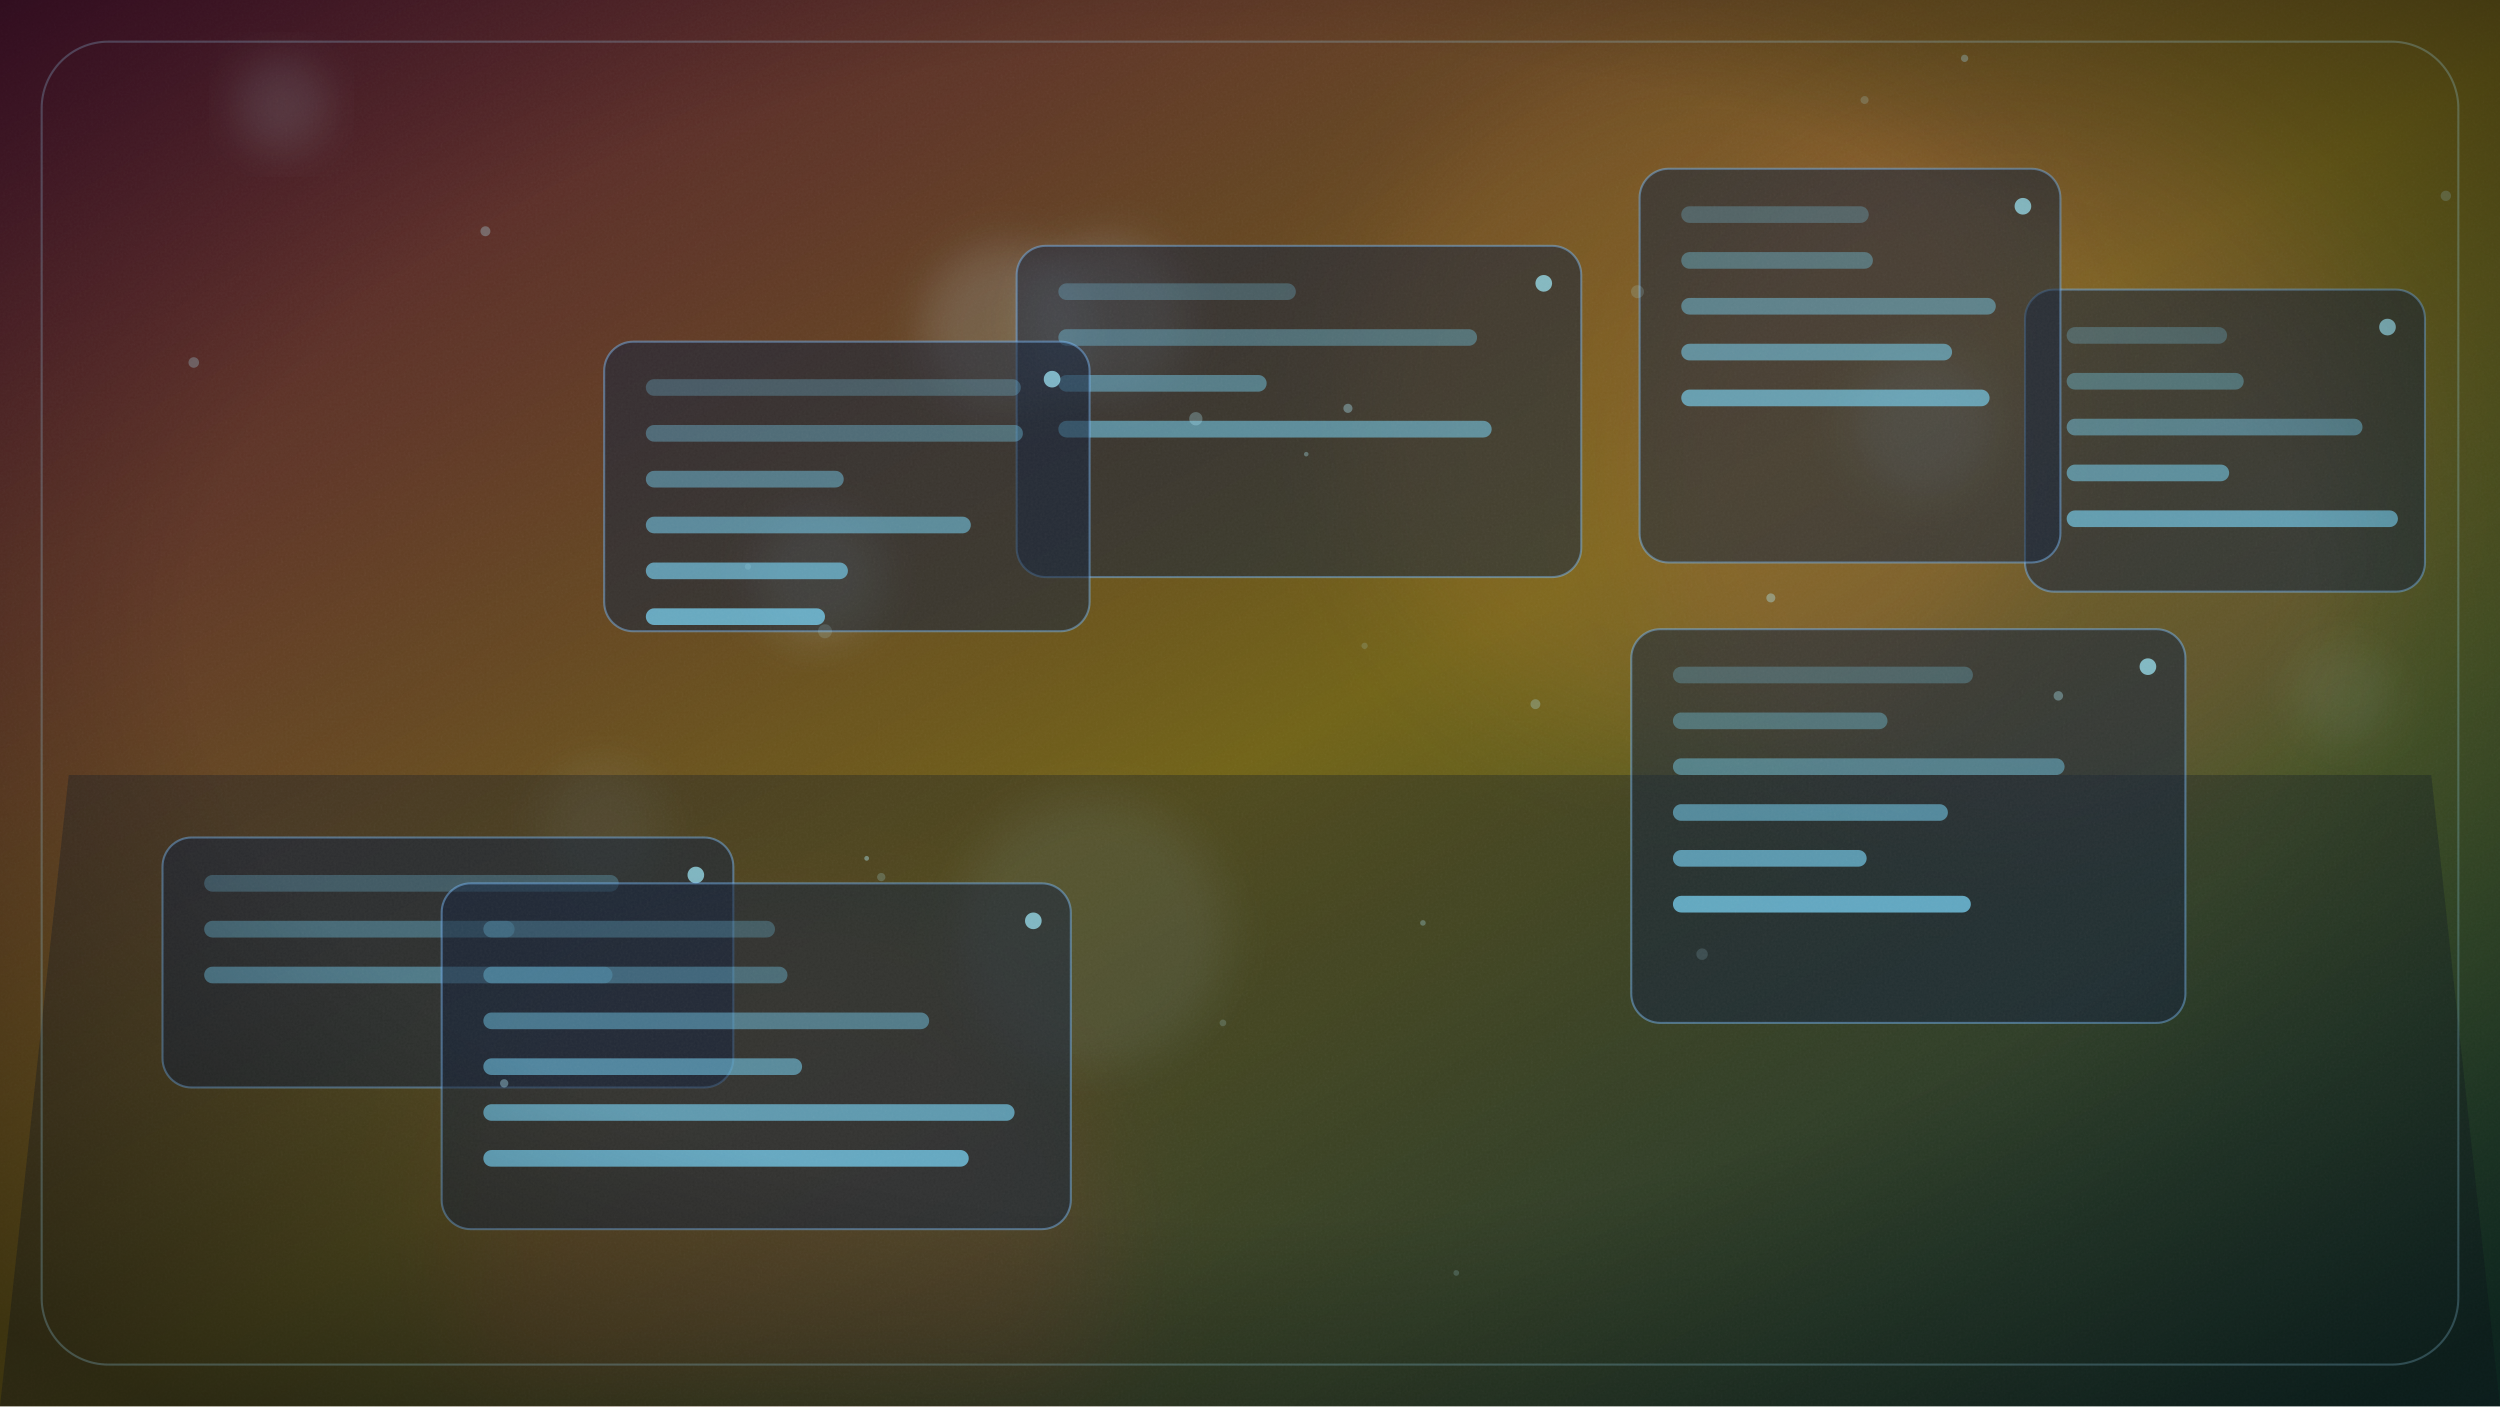
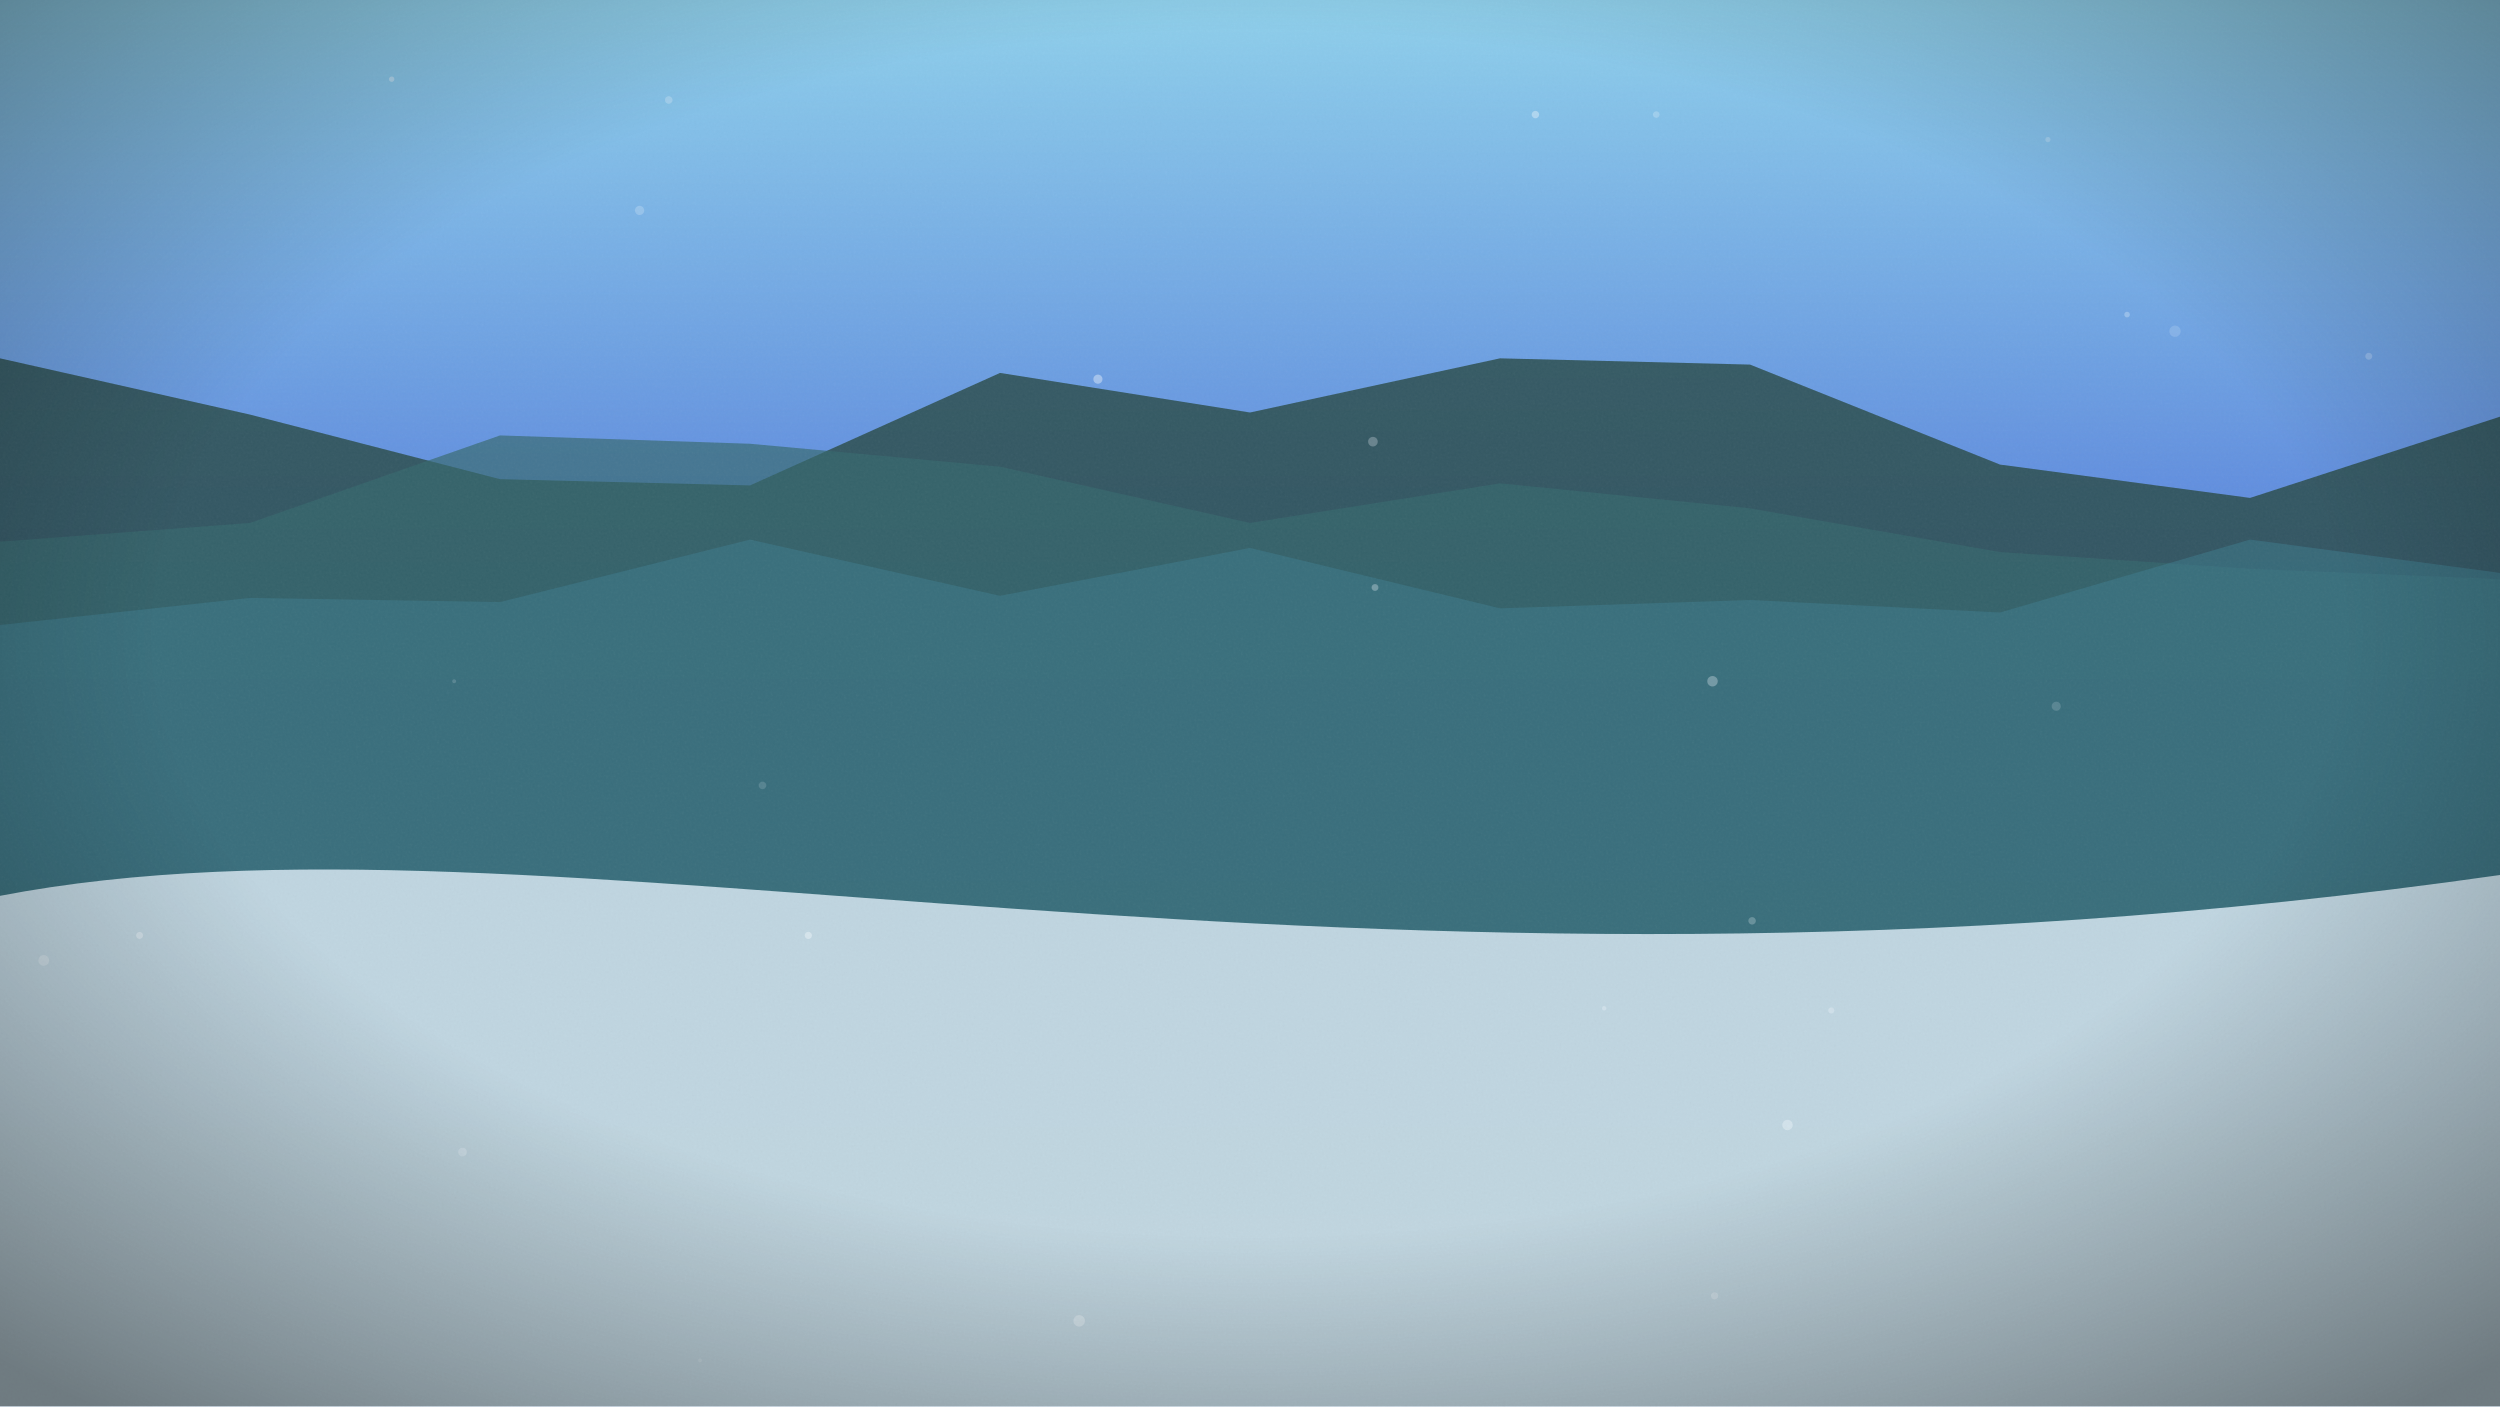
- <svg xmlns="http://www.w3.org/2000/svg" width="1200" height="675" viewBox="0 0 1200 675" role="img" aria-label="AIGC fallback cover 8" data-scene="scene-8">
+ <svg xmlns="http://www.w3.org/2000/svg" width="1200" height="675" viewBox="0 0 1200 675" role="img" aria-label="Fallback cover 8" data-scene="landscape-8">
  <defs>
-     <linearGradient id="bg-8" x1="0" y1="0" x2="1" y2="1">
-       <stop offset="0%" stop-color="hsl(333, 82%, 16%)" />
-       <stop offset="52%" stop-color="hsl(50, 84%, 23%)" />
-       <stop offset="100%" stop-color="hsl(163, 78%, 12%)" />
+     <linearGradient id="sky-8" x1="0" y1="0" x2="0" y2="1">
+       <stop offset="0%" stop-color="hsl(198, 70%, 74%)" />
+       <stop offset="55%" stop-color="hsl(226, 64%, 56%)" />
+       <stop offset="100%" stop-color="hsl(310, 46%, 34%)" />
    </linearGradient>
-     <filter id="blur-8" x="-25%" y="-25%" width="150%" height="150%">
-       <feGaussianBlur stdDeviation="26" />
-     </filter>
-     <filter id="soft-8" x="-25%" y="-25%" width="150%" height="150%">
-       <feGaussianBlur stdDeviation="10" />
-     </filter>
    <filter id="grain-8" x="0%" y="0%" width="100%" height="100%">
-       <feTurbulence type="fractalNoise" baseFrequency="0.9" numOctaves="2" seed="104" stitchTiles="stitch" />
+       <feTurbulence type="fractalNoise" baseFrequency="0.85" numOctaves="2" seed="136" stitchTiles="stitch" />
      <feColorMatrix type="saturate" values="0" />
      <feComponentTransfer>
        <feFuncA type="table" tableValues="0 0.05" />
      </feComponentTransfer>
    </filter>
-     <radialGradient id="vignette-8" cx="50%" cy="45%" r="70%">
+     <filter id="soft-8" x="-30%" y="-30%" width="160%" height="160%">
+       <feGaussianBlur stdDeviation="12" />
+     </filter>
+     <radialGradient id="vignette-8" cx="50%" cy="45%" r="72%">
      <stop offset="60%" stop-color="rgba(0,0,0,0)" />
-       <stop offset="100%" stop-color="rgba(0,0,0,0.45)" />
+       <stop offset="100%" stop-color="rgba(0,0,0,0.42)" />
    </radialGradient>
  </defs>
-   <rect width="1200" height="675" fill="url(#bg-8)" />
-   <circle cx="967" cy="224" r="181" fill="hsl(333, 92%, 62%)" opacity="0.09" filter="url(#blur-8)" />
-   <circle cx="375" cy="600" r="156" fill="hsl(359, 92%, 62%)" opacity="0.15" filter="url(#blur-8)" />
-   <circle cx="817" cy="195" r="168" fill="hsl(385, 92%, 62%)" opacity="0.12" filter="url(#blur-8)" />
-   <circle cx="483" cy="158" r="41" fill="rgba(210,240,255,0.16)" filter="url(#soft-8)" />
-   <circle cx="135" cy="50" r="23" fill="rgba(210,240,255,0.15)" filter="url(#soft-8)" />
-   <circle cx="393" cy="276" r="31" fill="rgba(210,240,255,0.15)" filter="url(#soft-8)" />
-   <circle cx="1126" cy="334" r="25" fill="rgba(210,240,255,0.07)" filter="url(#soft-8)" />
-   <circle cx="531" cy="153" r="39" fill="rgba(210,240,255,0.16)" filter="url(#soft-8)" />
-   <circle cx="923" cy="204" r="35" fill="rgba(210,240,255,0.15)" filter="url(#soft-8)" />
-   <circle cx="524" cy="448" r="65" fill="rgba(210,240,255,0.12)" filter="url(#soft-8)" />
-   <circle cx="289" cy="397" r="29" fill="rgba(210,240,255,0.09)" filter="url(#soft-8)" />
-   <polygon points="0,675 1200,675 1167,372 33,372" fill="rgba(8,16,28,0.35)" />
-   <g id="scene-code-panels">
-     <g>
-       <rect x="488" y="118" width="271" height="159" rx="14" fill="rgba(11,24,48,0.55)" stroke="rgba(120,190,255,0.45)" />
-       <rect x="508" y="136" width="114" height="8" rx="4" fill="rgba(120,220,255,0.25)" />
-       <rect x="508" y="158" width="201" height="8" rx="4" fill="rgba(120,220,255,0.34)" />
-       <rect x="508" y="180" width="100" height="8" rx="4" fill="rgba(120,220,255,0.43)" />
-       <rect x="508" y="202" width="208" height="8" rx="4" fill="rgba(120,220,255,0.52)" />
-       <circle cx="741" cy="136" r="4" fill="rgba(160,240,255,0.7)" />
-     </g>
-     <g>
-       <rect x="290" y="164" width="233" height="139" rx="14" fill="rgba(11,24,48,0.55)" stroke="rgba(120,190,255,0.45)" />
-       <rect x="310" y="182" width="180" height="8" rx="4" fill="rgba(120,220,255,0.25)" />
-       <rect x="310" y="204" width="181" height="8" rx="4" fill="rgba(120,220,255,0.34)" />
-       <rect x="310" y="226" width="95" height="8" rx="4" fill="rgba(120,220,255,0.43)" />
-       <rect x="310" y="248" width="156" height="8" rx="4" fill="rgba(120,220,255,0.52)" />
-       <rect x="310" y="270" width="97" height="8" rx="4" fill="rgba(120,220,255,0.61)" />
-       <rect x="310" y="292" width="86" height="8" rx="4" fill="rgba(120,220,255,0.70)" />
-       <circle cx="505" cy="182" r="4" fill="rgba(160,240,255,0.7)" />
-     </g>
-     <g>
-       <rect x="78" y="402" width="274" height="120" rx="14" fill="rgba(11,24,48,0.55)" stroke="rgba(120,190,255,0.45)" />
-       <rect x="98" y="420" width="199" height="8" rx="4" fill="rgba(120,220,255,0.25)" />
-       <rect x="98" y="442" width="149" height="8" rx="4" fill="rgba(120,220,255,0.34)" />
-       <rect x="98" y="464" width="196" height="8" rx="4" fill="rgba(120,220,255,0.43)" />
-       <circle cx="334" cy="420" r="4" fill="rgba(160,240,255,0.7)" />
-     </g>
-     <g>
-       <rect x="972" y="139" width="192" height="145" rx="14" fill="rgba(11,24,48,0.55)" stroke="rgba(120,190,255,0.45)" />
-       <rect x="992" y="157" width="77" height="8" rx="4" fill="rgba(120,220,255,0.25)" />
-       <rect x="992" y="179" width="85" height="8" rx="4" fill="rgba(120,220,255,0.34)" />
-       <rect x="992" y="201" width="142" height="8" rx="4" fill="rgba(120,220,255,0.43)" />
-       <rect x="992" y="223" width="78" height="8" rx="4" fill="rgba(120,220,255,0.52)" />
-       <rect x="992" y="245" width="159" height="8" rx="4" fill="rgba(120,220,255,0.61)" />
-       <circle cx="1146" cy="157" r="4" fill="rgba(160,240,255,0.7)" />
-     </g>
-     <g>
-       <rect x="783" y="302" width="266" height="189" rx="14" fill="rgba(11,24,48,0.55)" stroke="rgba(120,190,255,0.45)" />
-       <rect x="803" y="320" width="144" height="8" rx="4" fill="rgba(120,220,255,0.25)" />
-       <rect x="803" y="342" width="103" height="8" rx="4" fill="rgba(120,220,255,0.34)" />
-       <rect x="803" y="364" width="188" height="8" rx="4" fill="rgba(120,220,255,0.43)" />
-       <rect x="803" y="386" width="132" height="8" rx="4" fill="rgba(120,220,255,0.52)" />
-       <rect x="803" y="408" width="93" height="8" rx="4" fill="rgba(120,220,255,0.61)" />
-       <rect x="803" y="430" width="143" height="8" rx="4" fill="rgba(120,220,255,0.70)" />
-       <circle cx="1031" cy="320" r="4" fill="rgba(160,240,255,0.7)" />
-     </g>
-     <g>
-       <rect x="787" y="81" width="202" height="189" rx="14" fill="rgba(11,24,48,0.55)" stroke="rgba(120,190,255,0.45)" />
-       <rect x="807" y="99" width="90" height="8" rx="4" fill="rgba(120,220,255,0.25)" />
-       <rect x="807" y="121" width="92" height="8" rx="4" fill="rgba(120,220,255,0.34)" />
-       <rect x="807" y="143" width="151" height="8" rx="4" fill="rgba(120,220,255,0.43)" />
-       <rect x="807" y="165" width="130" height="8" rx="4" fill="rgba(120,220,255,0.52)" />
-       <rect x="807" y="187" width="148" height="8" rx="4" fill="rgba(120,220,255,0.61)" />
-       <circle cx="971" cy="99" r="4" fill="rgba(160,240,255,0.7)" />
-     </g>
-     <g>
-       <rect x="212" y="424" width="302" height="166" rx="14" fill="rgba(11,24,48,0.55)" stroke="rgba(120,190,255,0.45)" />
-       <rect x="232" y="442" width="140" height="8" rx="4" fill="rgba(120,220,255,0.25)" />
-       <rect x="232" y="464" width="146" height="8" rx="4" fill="rgba(120,220,255,0.34)" />
-       <rect x="232" y="486" width="214" height="8" rx="4" fill="rgba(120,220,255,0.43)" />
-       <rect x="232" y="508" width="153" height="8" rx="4" fill="rgba(120,220,255,0.52)" />
-       <rect x="232" y="530" width="255" height="8" rx="4" fill="rgba(120,220,255,0.61)" />
-       <rect x="232" y="552" width="233" height="8" rx="4" fill="rgba(120,220,255,0.70)" />
-       <circle cx="496" cy="442" r="4" fill="rgba(160,240,255,0.7)" />
-     </g>
+   <rect width="1200" height="675" fill="url(#sky-8)" />
+   <path d="M 0 282 L 0 172 L 120 199 L 240 230 L 360 233 L 480 179 L 600 198 L 720 172 L 840 175 L 960 223 L 1080 239 L 1200 200 L 1320 213 L 1200 675 L 0 675 Z" fill="hsl(178, 28%, 24%)" opacity="0.85" />
+   <path d="M 0 318 L 0 260 L 120 251 L 240 209 L 360 213 L 480 224 L 600 251 L 720 232 L 840 244 L 960 265 L 1080 273 L 1200 278 L 1320 221 L 1200 675 L 0 675 Z" fill="hsl(186, 34%, 32%)" opacity="0.67" />
+   <path d="M 0 354 L 0 300 L 120 287 L 240 289 L 360 259 L 480 286 L 600 263 L 720 292 L 840 288 L 960 294 L 1080 259 L 1200 275 L 1320 284 L 1200 675 L 0 675 Z" fill="hsl(194, 40%, 40%)" opacity="0.49" />
+   <path d="M 0 430 C 260 380, 640 500, 1200 420 L 1200 700 L 0 700 Z" fill="rgba(225,238,248,0.8)" />
+   <g id="scene-sparkles">
+     <circle cx="795" cy="55" r="1.58" fill="rgba(245,250,255,0.23)" />
+     <circle cx="737" cy="55" r="1.78" fill="rgba(245,250,255,0.37)" />
+     <circle cx="770" cy="484" r="1.06" fill="rgba(245,250,255,0.29)" />
+     <circle cx="822" cy="327" r="2.51" fill="rgba(245,250,255,0.31)" />
+     <circle cx="21" cy="461" r="2.57" fill="rgba(245,250,255,0.29)" />
+     <circle cx="518" cy="634" r="2.76" fill="rgba(245,250,255,0.35)" />
+     <circle cx="1044" cy="159" r="2.71" fill="rgba(245,250,255,0.16)" />
+     <circle cx="366" cy="377" r="1.83" fill="rgba(245,250,255,0.15)" />
+     <circle cx="660" cy="282" r="1.65" fill="rgba(245,250,255,0.31)" />
+     <circle cx="218" cy="327" r="0.94" fill="rgba(245,250,255,0.17)" />
+     <circle cx="823" cy="622" r="1.74" fill="rgba(245,250,255,0.29)" />
+     <circle cx="659" cy="212" r="2.31" fill="rgba(245,250,255,0.27)" />
+     <circle cx="1021" cy="151" r="1.35" fill="rgba(245,250,255,0.28)" />
+     <circle cx="307" cy="101" r="2.21" fill="rgba(245,250,255,0.22)" />
+     <circle cx="188" cy="38" r="1.29" fill="rgba(245,250,255,0.37)" />
+     <circle cx="879" cy="485" r="1.47" fill="rgba(245,250,255,0.29)" />
+     <circle cx="527" cy="182" r="2.19" fill="rgba(245,250,255,0.40)" />
+     <circle cx="336" cy="653" r="0.90" fill="rgba(245,250,255,0.21)" />
+     <circle cx="987" cy="339" r="2.18" fill="rgba(245,250,255,0.17)" />
+     <circle cx="841" cy="442" r="1.79" fill="rgba(245,250,255,0.24)" />
+     <circle cx="67" cy="449" r="1.67" fill="rgba(245,250,255,0.39)" />
+     <circle cx="321" cy="48" r="1.82" fill="rgba(245,250,255,0.25)" />
+     <circle cx="222" cy="553" r="2.09" fill="rgba(245,250,255,0.27)" />
+     <circle cx="858" cy="540" r="2.50" fill="rgba(245,250,255,0.35)" />
+     <circle cx="1137" cy="171" r="1.67" fill="rgba(245,250,255,0.23)" />
+     <circle cx="388" cy="449" r="1.74" fill="rgba(245,250,255,0.40)" />
+     <circle cx="983" cy="67" r="1.25" fill="rgba(245,250,255,0.23)" />
  </g>
-   <g id="scene-sparkles">
-     <circle cx="699" cy="611" r="1.38" fill="rgba(180,240,255,0.20)" />
-     <circle cx="737" cy="338" r="2.37" fill="rgba(180,240,255,0.27)" />
-     <circle cx="943" cy="28" r="1.75" fill="rgba(180,240,255,0.34)" />
-     <circle cx="786" cy="140" r="3.12" fill="rgba(180,240,255,0.17)" />
-     <circle cx="359" cy="272" r="1.50" fill="rgba(180,240,255,0.16)" />
-     <circle cx="574" cy="201" r="3.20" fill="rgba(180,240,255,0.28)" />
-     <circle cx="817" cy="458" r="2.76" fill="rgba(180,240,255,0.15)" />
-     <circle cx="587" cy="491" r="1.61" fill="rgba(180,240,255,0.19)" />
-     <circle cx="396" cy="303" r="3.37" fill="rgba(180,240,255,0.15)" />
-     <circle cx="988" cy="334" r="2.27" fill="rgba(180,240,255,0.35)" />
-     <circle cx="850" cy="287" r="2.16" fill="rgba(180,240,255,0.37)" />
-     <circle cx="242" cy="520" r="1.99" fill="rgba(180,240,255,0.39)" />
-     <circle cx="233" cy="111" r="2.39" fill="rgba(180,240,255,0.30)" />
-     <circle cx="647" cy="196" r="2.19" fill="rgba(180,240,255,0.36)" />
-     <circle cx="627" cy="218" r="1.10" fill="rgba(180,240,255,0.32)" />
-     <circle cx="895" cy="48" r="1.92" fill="rgba(180,240,255,0.20)" />
-     <circle cx="416" cy="412" r="1.15" fill="rgba(180,240,255,0.41)" />
-     <circle cx="655" cy="310" r="1.52" fill="rgba(180,240,255,0.16)" />
-     <circle cx="683" cy="443" r="1.34" fill="rgba(180,240,255,0.29)" />
-     <circle cx="93" cy="174" r="2.54" fill="rgba(180,240,255,0.29)" />
-     <circle cx="1174" cy="94" r="2.48" fill="rgba(180,240,255,0.24)" />
-     <circle cx="423" cy="421" r="1.98" fill="rgba(180,240,255,0.21)" />
-   </g>
-   <rect width="1200" height="675" fill="rgba(190,220,255,0.06)" />
  <rect width="1200" height="675" filter="url(#grain-8)" />
  <rect width="1200" height="675" fill="url(#vignette-8)" />
-   <rect x="20" y="20" width="1160" height="635" rx="32" fill="none" stroke="rgba(155,220,255,0.24)" />
</svg>
